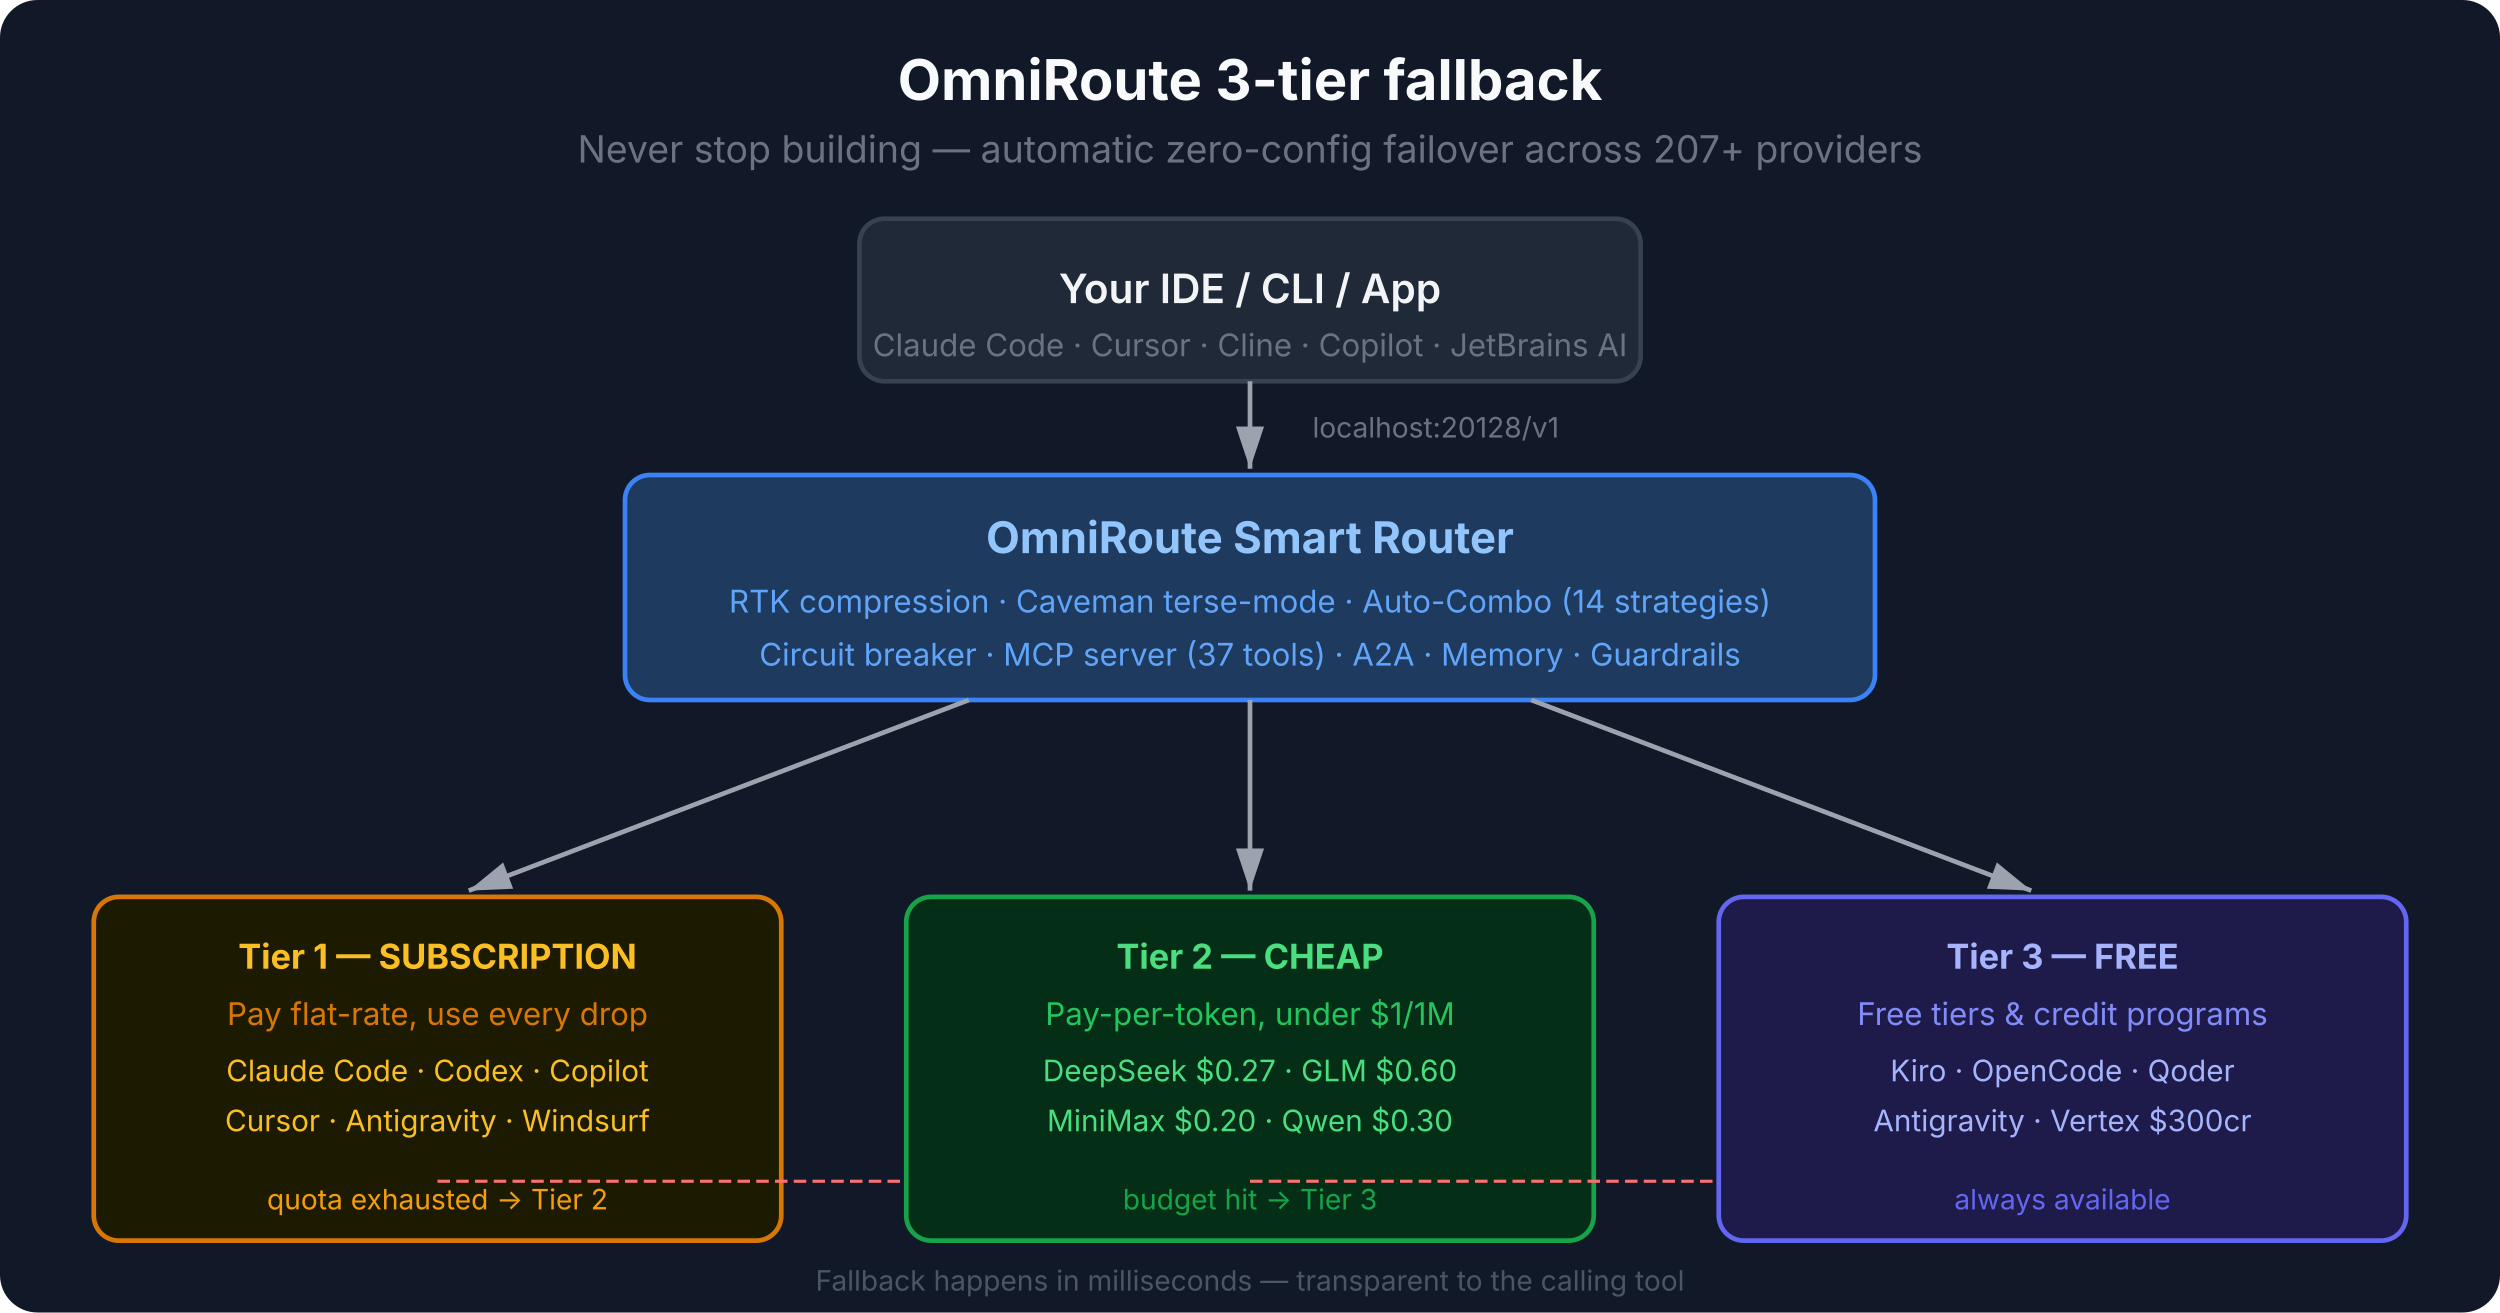
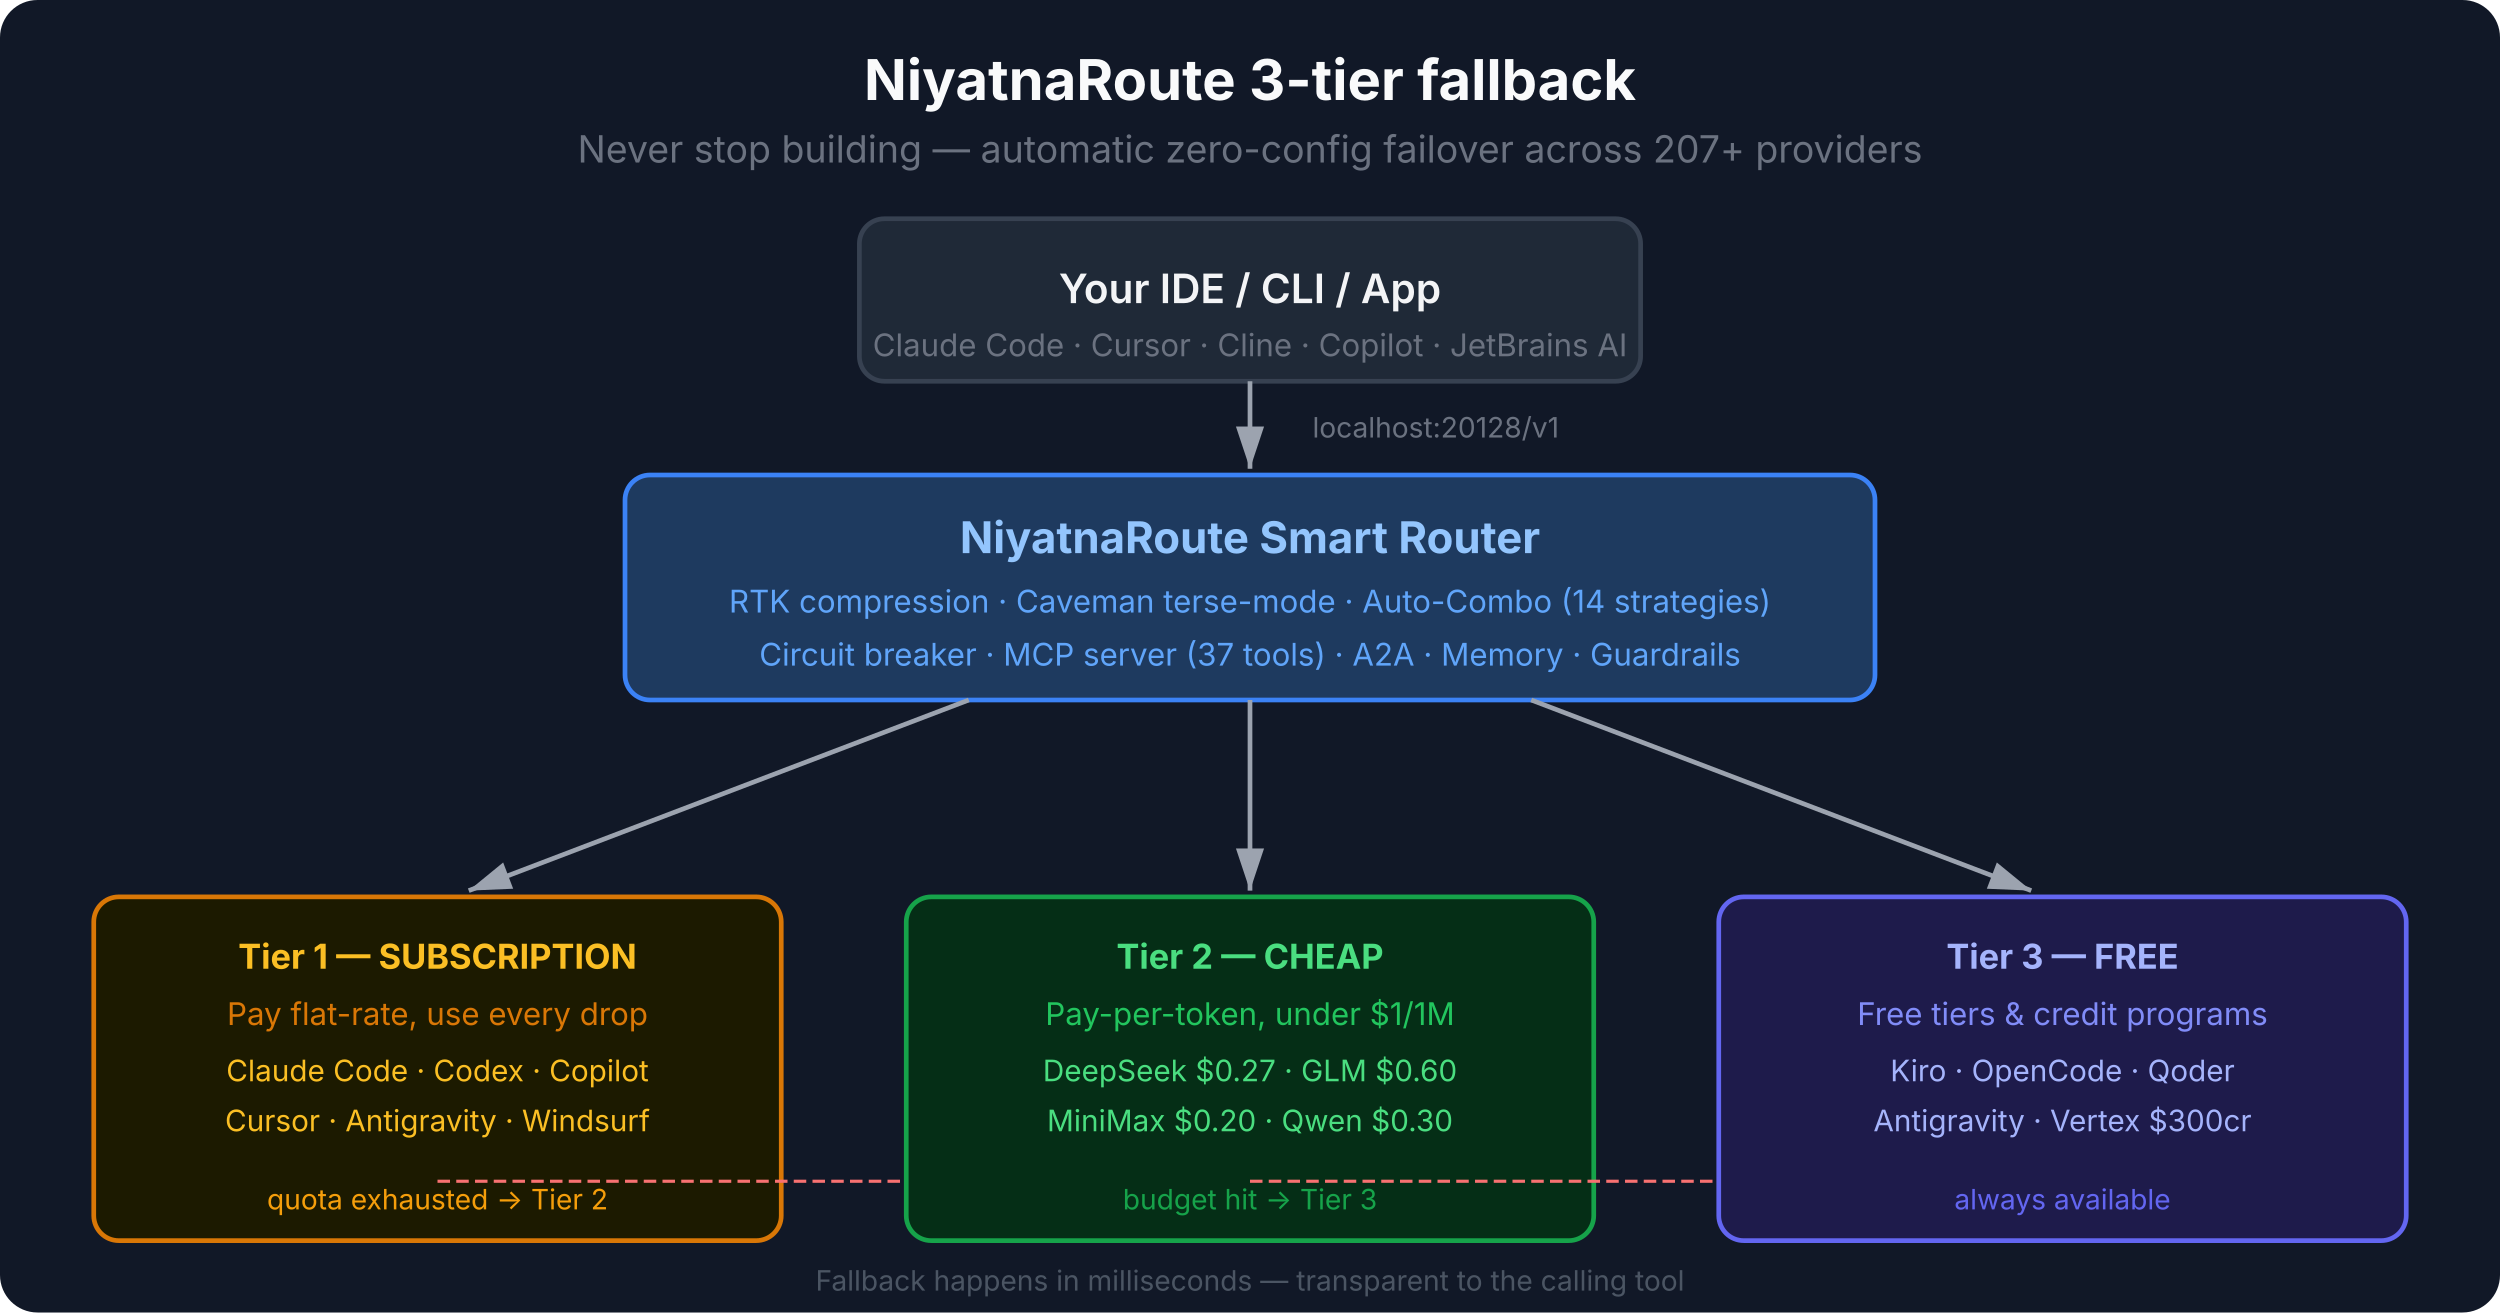
<svg xmlns="http://www.w3.org/2000/svg" viewBox="0 0 800 420" font-family="system-ui, -apple-system, sans-serif">
  <defs>
    <marker id="arrow-dark" markerWidth="10" markerHeight="10" refX="9" refY="3" orient="auto">
      <path d="M0,0 L0,6 L9,3 z" fill="#9ca3af" />
    </marker>
    <marker id="arrow-fallback-dark" markerWidth="10" markerHeight="10" refX="9" refY="3" orient="auto">
      <path d="M0,0 L0,6 L9,3 z" fill="#f87171" />
    </marker>
  </defs>
  <rect width="800" height="420" fill="#111827" rx="12" />
-   <text x="400" y="32" text-anchor="middle" font-size="18" font-weight="700" fill="#f9fafb">OmniRoute 3-tier fallback</text>
+   <text x="400" y="32" text-anchor="middle" font-size="18" font-weight="700" fill="#f9fafb">NiyatnaRoute 3-tier fallback</text>
  <text x="400" y="52" text-anchor="middle" font-size="12" fill="#6b7280">Never stop building — automatic zero-config failover across 207+ providers</text>
  <rect x="275" y="70" width="250" height="52" rx="8" fill="#1f2937" stroke="#374151" stroke-width="1.5" />
  <text x="400" y="97" text-anchor="middle" font-size="13" font-weight="600" fill="#f3f4f6">Your IDE / CLI / App</text>
  <text x="400" y="114" text-anchor="middle" font-size="10" fill="#6b7280">Claude Code · Cursor · Cline · Copilot · JetBrains AI</text>
  <line x1="400" y1="122" x2="400" y2="150" stroke="#9ca3af" stroke-width="1.5" marker-end="url(#arrow-dark)" />
  <text x="420" y="140" font-size="9" fill="#6b7280">localhost:20128/v1</text>
  <rect x="200" y="152" width="400" height="72" rx="8" fill="#1e3a5f" stroke="#3b82f6" stroke-width="1.5" />
-   <text x="400" y="177" text-anchor="middle" font-size="14" font-weight="700" fill="#93c5fd">OmniRoute Smart Router</text>
+   <text x="400" y="177" text-anchor="middle" font-size="14" font-weight="700" fill="#93c5fd">NiyatnaRoute Smart Router</text>
  <text x="400" y="196" text-anchor="middle" font-size="10" fill="#60a5fa">RTK compression · Caveman terse-mode · Auto-Combo (14 strategies)</text>
  <text x="400" y="213" text-anchor="middle" font-size="10" fill="#60a5fa">Circuit breaker · MCP server (37 tools) · A2A · Memory · Guardrails</text>
  <line x1="310" y1="224" x2="150" y2="285" stroke="#9ca3af" stroke-width="1.5" marker-end="url(#arrow-dark)" />
  <line x1="400" y1="224" x2="400" y2="285" stroke="#9ca3af" stroke-width="1.5" marker-end="url(#arrow-dark)" />
  <line x1="490" y1="224" x2="650" y2="285" stroke="#9ca3af" stroke-width="1.5" marker-end="url(#arrow-dark)" />
  <rect x="30" y="287" width="220" height="110" rx="8" fill="#1c1a00" stroke="#d97706" stroke-width="1.5" />
  <text x="140" y="310" text-anchor="middle" font-size="11" font-weight="700" fill="#fbbf24">Tier 1 — SUBSCRIPTION</text>
  <text x="140" y="328" text-anchor="middle" font-size="10" fill="#d97706">Pay flat-rate, use every drop</text>
  <text x="140" y="346" text-anchor="middle" font-size="9.5" fill="#fbbf24">Claude Code · Codex · Copilot</text>
  <text x="140" y="362" text-anchor="middle" font-size="9.5" fill="#fbbf24">Cursor · Antigravity · Windsurf</text>
  <text x="140" y="387" text-anchor="middle" font-size="9" fill="#f59e0b">quota exhausted → Tier 2</text>
  <line x1="140" y1="378" x2="300" y2="378" stroke="#f87171" stroke-width="1" stroke-dasharray="4,2" marker-end="url(#arrow-fallback-dark)" />
  <rect x="290" y="287" width="220" height="110" rx="8" fill="#052e16" stroke="#16a34a" stroke-width="1.5" />
  <text x="400" y="310" text-anchor="middle" font-size="11" font-weight="700" fill="#4ade80">Tier 2 — CHEAP</text>
  <text x="400" y="328" text-anchor="middle" font-size="10" fill="#22c55e">Pay-per-token, under $1/1M</text>
  <text x="400" y="346" text-anchor="middle" font-size="9.5" fill="#4ade80">DeepSeek $0.27 · GLM $0.60</text>
  <text x="400" y="362" text-anchor="middle" font-size="9.5" fill="#4ade80">MiniMax $0.20 · Qwen $0.30</text>
  <text x="400" y="387" text-anchor="middle" font-size="9" fill="#16a34a">budget hit → Tier 3</text>
  <line x1="400" y1="378" x2="560" y2="378" stroke="#f87171" stroke-width="1" stroke-dasharray="4,2" marker-end="url(#arrow-fallback-dark)" />
  <rect x="550" y="287" width="220" height="110" rx="8" fill="#1e1b4b" stroke="#6366f1" stroke-width="1.5" />
  <text x="660" y="310" text-anchor="middle" font-size="11" font-weight="700" fill="#a5b4fc">Tier 3 — FREE</text>
  <text x="660" y="328" text-anchor="middle" font-size="10" fill="#818cf8">Free tiers &amp; credit programs</text>
  <text x="660" y="346" text-anchor="middle" font-size="9.5" fill="#a5b4fc">Kiro · OpenCode · Qoder</text>
  <text x="660" y="362" text-anchor="middle" font-size="9.5" fill="#a5b4fc">Antigravity · Vertex $300cr</text>
  <text x="660" y="387" text-anchor="middle" font-size="9" fill="#6366f1">always available</text>
  <text x="400" y="413" text-anchor="middle" font-size="9" fill="#4b5563">Fallback happens in milliseconds — transparent to the calling tool</text>
</svg>
